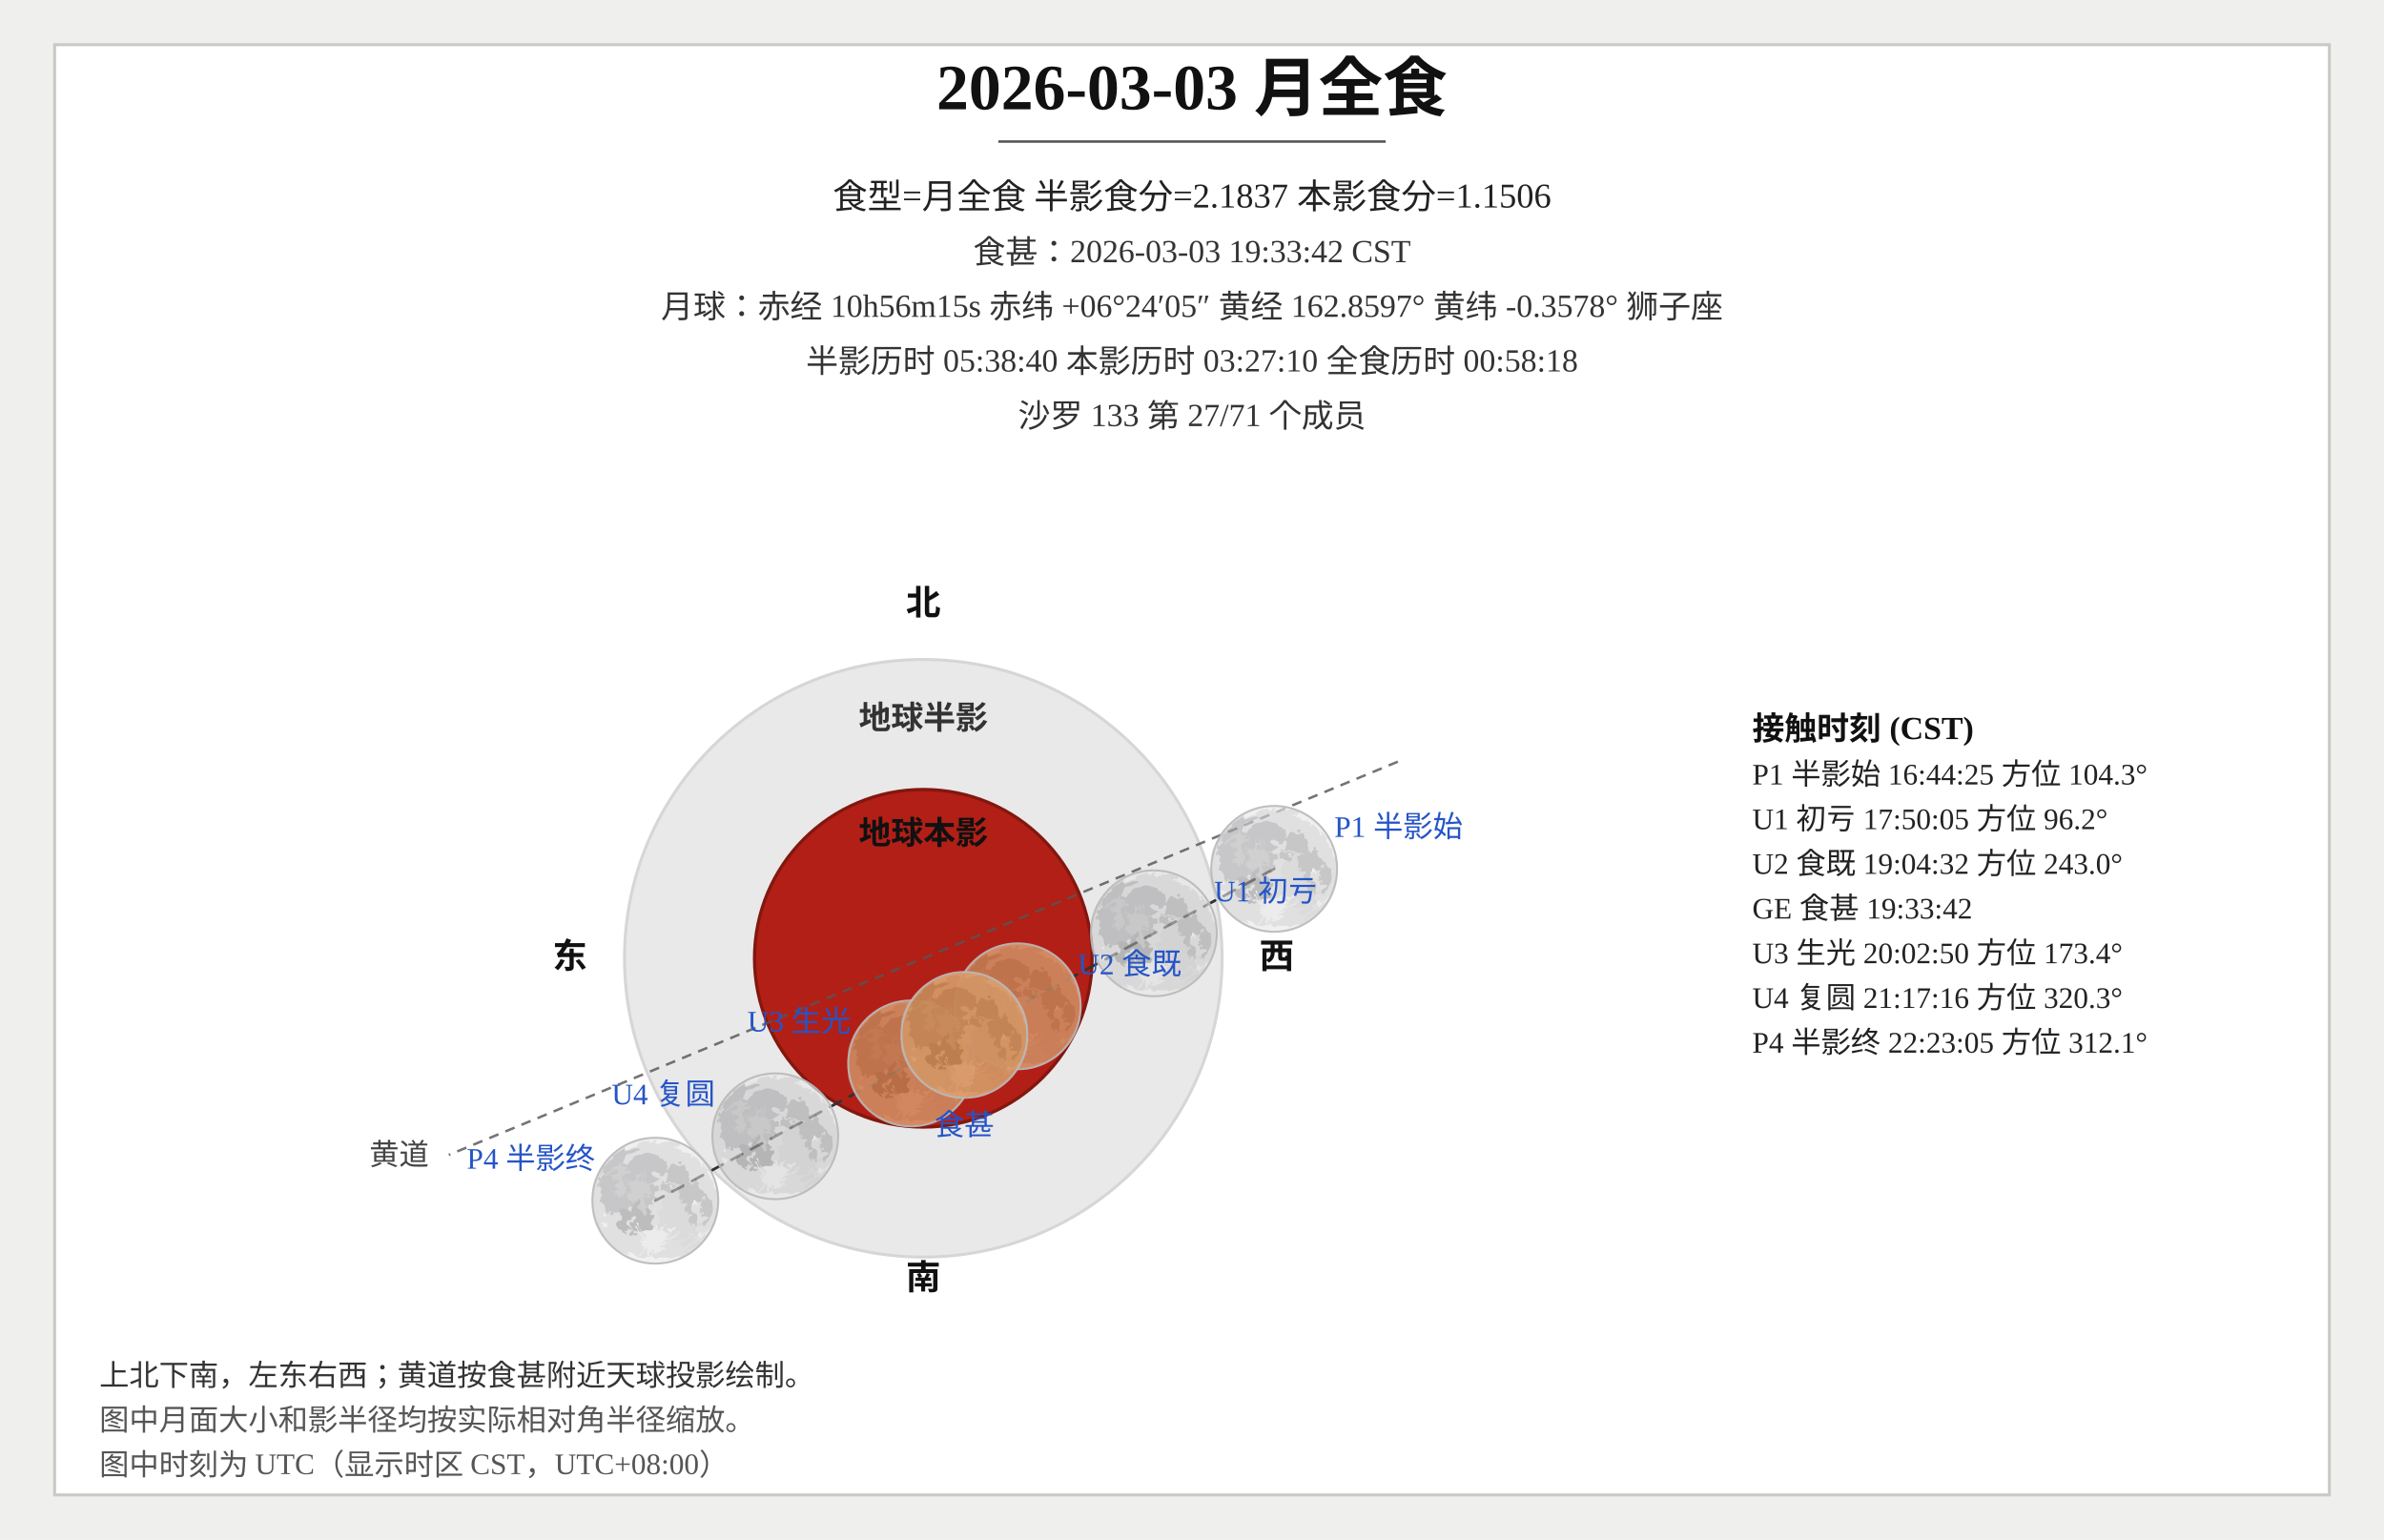
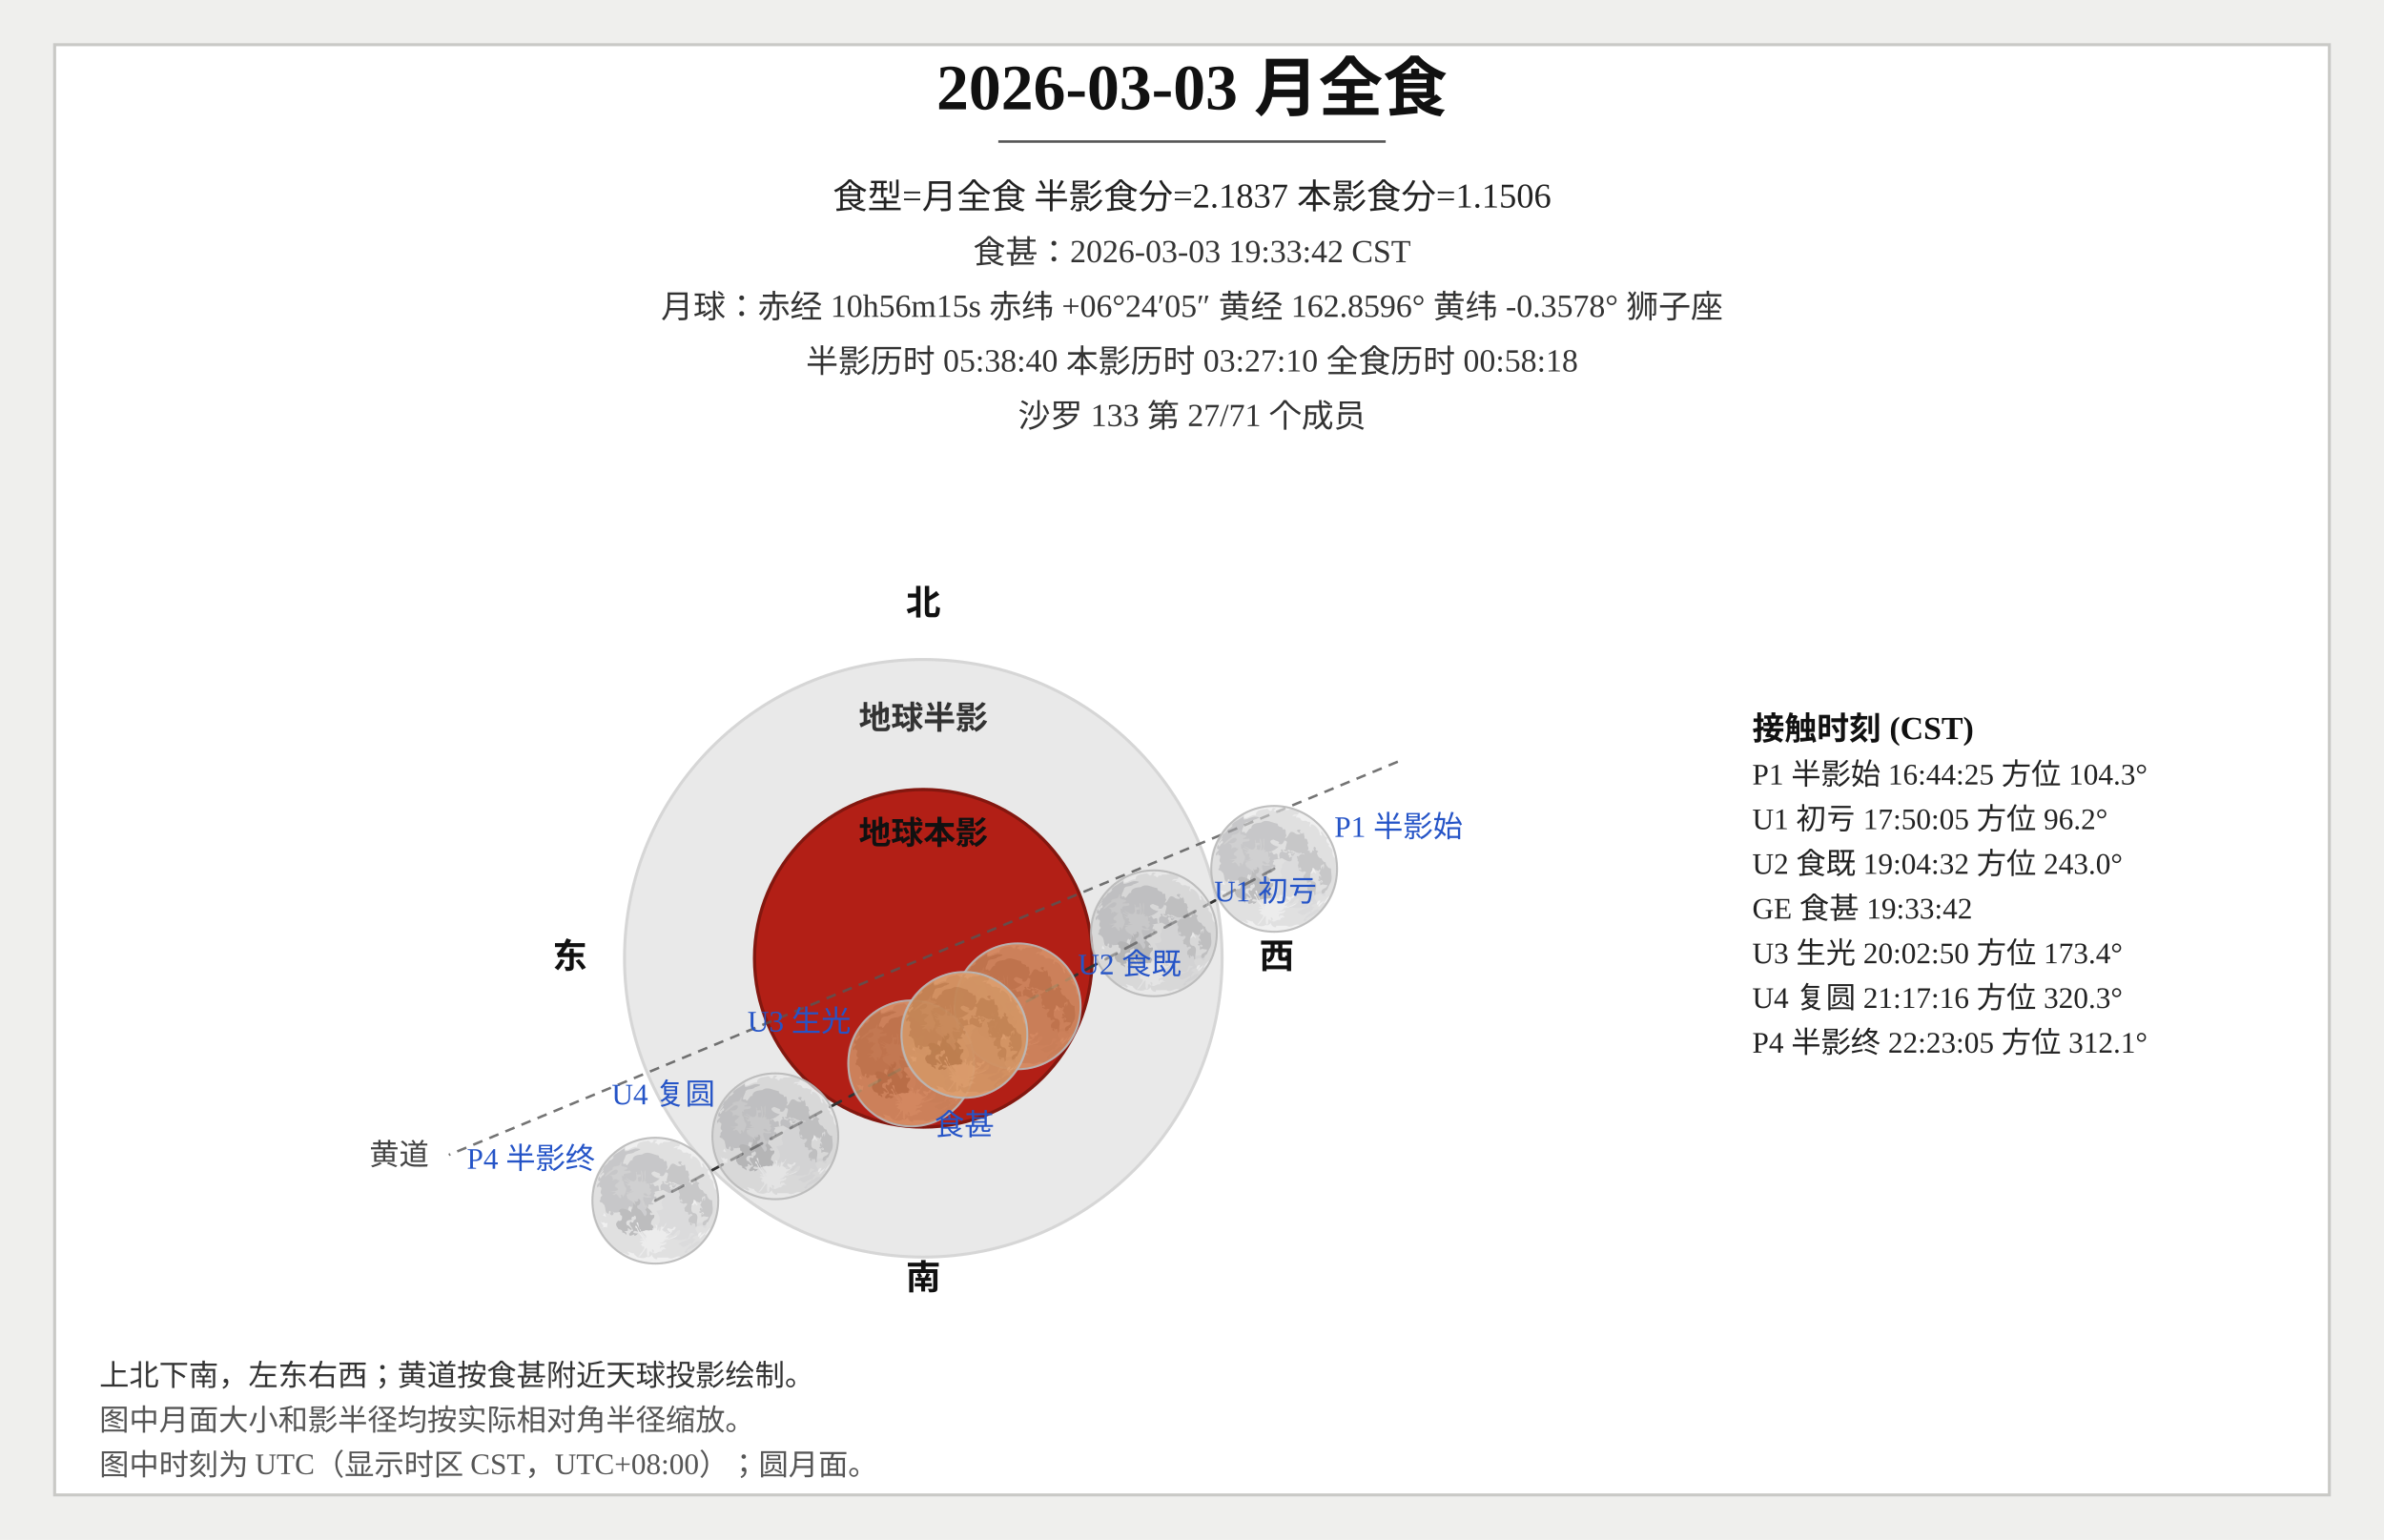
<svg xmlns="http://www.w3.org/2000/svg" width="960" height="620" viewBox="0 0 960 620">
  <defs>
    <symbol id="le-moon" viewBox="32.3 29.56 686 686">
      <ellipse cx="376.79" cy="372.19" rx="343.77" ry="337.2" fill="#d1d1d2" />
      <path d="m600.34,514.65c-22.16,21.41 34.41,42.64-7.59,51.61-22.35,4.73-12.07,16.74 5.03,15.45-12.85,4.96-34.43,44.65-8.06,21.81 10.19,-15.56 50.67,-13.6 22.18,4.86-15.54,18.68-41.36,24.36-63.63,33.82 10.85,22.1-29.61,20.26-6.85,.1 8.22,-12.16 18.38,-21.22 30.8,-28.17 7.9,-30.1-42.8,34.04-57.56,1.36-45.11,-5.94 33.33,-27.84 49.99,-36.39-7.68,-20.14 44.44,-22.46 11.59,-28.93-20.94,-11.34-7.91,40.7-37.21,32.05-31.28,13.88-63.22,-5.64-93.21,5.68 23.3,-12.4 67.59,-17.02 63.98,-53.53-25.62,-3.77-29.05,44.1-55.83,21.37-11.72,5.36-4.04,-27.04-25,-15.44-23.18,.47-10.84,-21.73-10.6,-28.63-14.76,5.76-44.68,18.79-27.2,-9.8 20.03,-25.77 2.41,-52.7-11.31,-73.47 12.78,-5.39 49.84,-1.59 32.39,-29.87-12.84,-21.3 10.88,-27.67 4.71,-49.06 23.06,-26.72 64.3,-35.96 74.37,-74.64 26.29,-15.26 59.64,9.36 40.25,38.95-21.14,40.84 27.32,62.87 30.89,97.82 5.18,29.78 28.72,58.86 41.4,84.59 22.78,-6.56 54.68,-8.45 49.36,24.72-14.62,5.92-23.02,-22.72-42.19,-8-3.31,.65-8.02,-1.33-10.68,1.76z" fill="#c4c4c7" />
      <path d="m344.82,282.03c19.67,-3.05 50.62,-22.82 54.93,-31.15-16.55,2.1-73.12,-28.31-28.78,-38.23 12.08,7.86 41.81,10.92 27.17,21.93 30.2,19.16 33.03,-27.5 44.71,-44.68-10.41,-16.61 3.71,-41.5-20.14,-31.56 1.34,-22.79-27.95,-5.62-28.68,-31.82-31.27,-4.65-59.58,-28.09-89.52,-6.18-24.02,2.29-54.73,5.42-53.96,32.16-16.66,-7.46-28.18,47.29-36.73,17.74-32.55,12.43-.04,-30.68-.71,-42.87 9.95,-16.65 36.62,-5.99 51.36,-21.75 14.71,-5.27 48.6,-14.39 12.23,-17.47-23.57,-2.92-42.86,15.85-65.78,15.31-6.88,-12.53 4.5,-22.17-15.7,-8.63-16.22,12.47-49.51,25.53-51.97,42.18 18.86,-10.29-13.77,22.71-18.31,15.83-11.66,19-11.16,18.98-30,32.65.63,13.16-29.59,35.33-21,40.4 4.08,-11.82 31.48,-39.49 13.23,-10.23-11.45,11.07-22.07,30.17-3.15,10.55 11.47,-20.23 18.45,8.49 3.15,8.67-4.99,8.67-15.03,27.09-15.43,4.45-10.21,7.36-12,31.89 3.53,25.98-1.07,10.84-27.27,19.13-14.3,35.94 11.18,-9.5 6.49,-28.24 9.56,-4.24 27.35,5.18-8.14,28.47 14.89,43.54 1.31,10.96-12.26,6.15-8.29,25.61-19.15,18.61 13.64,12.88 10.91,21.55 22.99,9.63 6.23,58.8 34.06,55.02-1.4,-24.25 17.79,-13.96 6.11,.87 7.4,21.34 31.36,.4 13.56,-14.89 6.85,9.2 15.15,11.23 16.13,7.9 9.47,3.85 34.73,-11.33 25.64,11.72 14.45,15.23 60.39,38.79 61.13,25.69-.68,-19.03 10.09,-11.15 18.03,-19.07 17.9,-1.9 2.49,27.39-4.37,27.95-4.63,17.03-13.37,8.77-18.6,3.43-5.48,12.24 26.55,15.21-3.24,12.29-1.56,18.3 33.53,-18.35 44.74,-25.38 24.99,-21.86 53.75,-45.52 58.31,-80.29 16.42,4 42.59,-2.21 13.64,-10.33 9.82,-8.3 8.92,-32.76 23.04,-10.63 10.31,-14.3 7.83,-24.08-7.55,-21.89-3.71,-15.34 17.71,-22.14-2.83,-23.67 18.19,-7.16 29.49,-5.89 52.3,-12.08 14.49,7.97 50.17,31.82 54.15,6.11-6.84,-12.19 16.62,-13.73-8.73,-13.1-7.57,12.24-12.05,-8.89 2.48,-5.86-26.95,1.66-10.77,-30.58 2.33,-10.95-6.46,13.38 13.7,15.88 15.27,2.84 10.45,-5.35-2.09,-18.85-3.19,-2.69-13.73,4.44-16.96,-14.75-.99,-2.71-.25,-19.53-17.25,.63-32.16,-14.73-1.7,19.87-8.15,8.01-24.78,6.12 5.21,-22.57-23.68,-11.01-3.93,-2.15-17.95,5.91-17.78,20.84-12.9,37.18-22.95,15.03 2.46,-38.76-27.72,-21.03-15.86,3.5-4.83,-23.27-26.93,-8.89zm-92.68,122.96c-12.08,7.8-1.89,43.58-15.76,23.32-19.13,3.33-.61,-42.36 6.19,-18.37 1.66,-3.78 5.83,-5.23 9.57,-4.95z" fill="#8d8d90" />
      <path d="m177.15,431.37c16.52,7.29-2.62,20.1 17.4,21.47-.28,15.74 1.52,35-21.76,29.18-13.87,13.27-14.94,22.21-3.37,37.26 4.49,17.2 27.63,3.9 26.4,27.14 12.51,-.28 15.63,7.61 22.3,12.55-.66,-11.96 1.35,-13.72-11.65,-18.38 4.82,-3.52 28.75,.93 16.7,-15.56 13.09,-5.72 13.85,16.36 25.6,2.4-13.11,-11.29-18.46,-21.79-27.95,-20.96-14.52,-26.51 13.08,-30.27 28.82,-30.57-11.38,-5.37-1.41,-20.67 7.5,-15.91 7.8,-24.78 24.79,23.25 1.89,17.25-.75,18.73-13.84,18.44-19.26,9.07-15.37,19.61 16.42,32.38 13.96,51.8-13.14,-4.27-15.34,17.92-20.69,12.89-3.3,32.39 36.82,-10.85 26.86,13.26 9.42,-2.55 13.62,-2.51 20.57,-13.39-19.34,1.96-36.4,-4.75-16.96,-14.64 1.43,.49 36.72,12.75 32.42,5.06 16.04,-5.45 41.24,-8.68 47.52,-5.2 2.42,-11.17 21.37,10.65 16.22,-12.16 15.26,-7.3-4.36,-22.5-7.86,-20.96-2.02,-13.46 3.84,-26.26 17.09,-37.84 4.37,-21.05-.6,-14.45-16.22,-13.68-16.97,-6.64 4.02,-26.2 4.8,-6.11 9.04,-15.33-48.35,-49.68-27.21,-37.65-36.73,16.84-16.56,-64.08-56.23,-43.37-22.97,11.64-16.69,36.95-23.75,54.01-14,2.68 3.97,35.99-11.25,14.67-10.03,-10.57-56.93,-31.4-61.9,-1.63z" fill="#6e6e73" />
      <path d="m432.85,205.91c26.37,.2 18.55,-52.43 53.27,-29.69 10.67,13.12 51.24,12.08 20.09,-4.37-20.91,-13.57 18.51,-19.07 12.39,-6.35-13.96,3.23 10.96,27.51 17.02,7.8 1.67,11.93 6.09,20.06 5.22,34.98 21,-3.1 11.65,14.43 20.94,23.78-14.69,10.34 10.89,27.62-4.35,39.27 4.81,6.15 19.53,-2.22 10.81,12.25 22.58,9.86 6.8,-24.27 25.69,-7.96-7.42,-14.96-3.87,-34.67 10.09,-15.56-14.62,16.23 26.7,10.51 4.37,25.33 4.34,17.28 7.85,27.2 24.89,30.57 5.12,7.67 7.12,18.37 22.27,21.08.62,15.21 15.09,35.23 29.76,33.46-1.15,25.06 12.03,60.04-7.05,86.06-8.4,12.42-14.59,41.19-23.58,33.19.66,18.74-23.86,26.98-21.5,5.21 5.38,-20.19 27.65,-11.71 32.52,-33.59-16.32,.07-25.54,-9.25-38.29,2.04-3.59,-8.3-1.45,-30.77 6.87,-21.9-16.57,11.74 22.39,5.47-2.11,-7.93-15.76,18.31-26.97,-10.46-4.57,-2.35-23.09,-9.87 2.39,-35.01 1.13,-8.21 10.22,-15.64-16.71,-25.5-5.84,-31.26 6.7,-13.93 21.02,-57.65 19.56,-18.17 8.66,-8.26 4.9,-39.36-3.39,-21.66-20.54,-2.77 2.07,38.03-20.5,24.3 8.34,18.62-17.02,-4.12-23.58,3.11-.89,-14.28-17.23,-20.97-10.17,-.51-15.13,14.65-23.67,63.45 7.25,62.31 25.89,14.39 3.55,45.01 9.34,69.56-14.6,20.55 2.23,-27.62-22.78,-11.41-17.2,-25.6 7.9,24.54-13.02,3.55-6.77,-4.71 14.22,-17.27-4.37,-9.61-13.37,-19.6 3.22,-35.65 17.14,-40.12-8.21,-24.63-25.11,15.38-24.38,-16.99-10.27,-6.41-22.87,2.03-17.22,-20.61-19.47,5.28 36.25,-31.76-1.59,-28.72-4.06,8.57-18.53,-4.24-26.16,-6.9 4.86,-14.56 14.84,14.21 13.79,-8.92-13.06,-22.49-11.54,21.37-15.71,-8.97-7.85,-14.22 11.77,-21.74-5.25,-35.57 9.44,-2.25-15.74,-31.77 6.99,-20.96 2.78,-7.2 14.45,-19.09 29.69,-10.48 6.03,-16.49-19.72,4.48-13.35,-11.71-24.56,15.52-55.95,-26.58-61.76,-3.14-.62,-11.92-10.56,-16.77-20.22,-2.8-11.82,.9-26.6,-14.97-4.58,-8.88-7.37,-18.3 20.68,-49.19-5.46,-49.2-1.3,-4.25-3.51,-9.2-.31,-13.35z" fill="#8b8b8e" />
      <path d="m328.32,596.48c-18.18,-25.27-39.92,-47.98-51.68,-77.34-7.81,-22.48-19.26,-1.34-1.44,5.65 5.35,23.26 39.36,62.68 44.7,67.11-6.61,-19.42-51.66,-12.24-14.25,-6.96 34.57,15.21-41.5,-3.72-.99,10.4-4.2,-1.71-29.63,-.74-5.6,4.34 24.38,2.42-20.16,15.32 6.67,17.16-15.87,14.67 14.04,-3.79 7.85,8.13 12.8,6.92-31.44,46.86-28.52,53.49 20.27,-9.82 31.54,-45.27 44.49,-50.06 3,15.34-4.03,43.79 7.28,49.55 12.28,-6.31-1.41,-47.08 13.58,-22.56-3.07,-25.18 16.42,24.64 9.8,-4.46-15.2,-24.89 19.78,-10.13 3.2,4.62 13.58,13.39 24.19,-8.25 41.5,-4.85 17.78,-7.39-10.97,-12.37 12.29,-8.03-7.42,-12.84 35.24,2.76 7.74,-11.97.63,-11.56-13.28,-.42-16.5,-7.11-3.06,15.84-13.26,11.96-3.68,-5.59-2.6,-4.39-32.49,.66-7.75,-2.96 15.56,9.53 53.23,-13.32 32.23,-16.95-2.31,12.22-54.51,5.81-18.45,3.66 16.79,-5.41 11.47,-16.53 27.45,-15.76 16.61,-2.94 58.2,-15.15 54.73,-24.95-17.57,11.16-63.33,29.06-69.55,20.63 18.22,5.63 40.66,-18.57 8.99,-5.22-5.38,-13.2 42.67,-25.31 33.36,-42.52 19.53,3.8 30.17,-29.75 8.63,-15.6-7.6,25.35-37.86,-12.27-33.17,13.74 7.4,2.98 11.28,19.08 18.14,6.78 2.01,17.62-30.84,17.33-27.94,4.85-11.24,.17-10.18,-11.36-21.49,-10.67 11.4,-7.24 40.01,-61.63 18.01,-29.6-2.8,15.56-20.25,18.01-16.23,4.76-8.68,10.83-8.71,52.53-18.52,20.59-21.75,23.83 3.13,-27.85-13.03,-23.06-16.46,-20.36 15.98,36.25-6.69,14.18-9.55,13.61-15.96,16.51-26.39,14.62-4.5,7.89-22.94,-6.93-30.34,3.77-27.36,-4.97 17.64,29.73 6.86,25.25 17.59,34.22-29.04,-16.72-28.43,-33.38-16.48,-5.3-6.19,-52.29-22.98,-36.28 12.25,20.85 21.32,45.83 34.48,67.24 14.42,12.01 26.57,34.15 5.88,9.14-7.63,-10.17-25.65,-29.2-8.37,-6.32 8.54,10.28 18.86,20.51 24.12,32.57z" fill="#f2f2f3" />
      <path d="m78.28,480.13c3.67,26.5 14.4,-1.26 25.24,17.71 19.82,-13.48 5.65,10.83 9.35,20.95-11.84,-5.81-24.82,.34-29.36,2.39 23.89,-13.39-9.46,-20.16-5.24,-41.05zm16.59,-42.79c10.51,12.52 19.81,30.1-.87,17.47-11.01,4.18 8.25,-13.79.87,-17.47zM508.16,61.57c66.87,27.44 124.69,76.74 161.57,138.98-21.69,9.51-33.64,-53.17-40.43,-24.41 16.19,17.44-5.29,23.14-6.01,-.31-1.49,-19.9-39.64,-58.49-49.71,-42.3 8.61,26.55-6.2,-7.19-6.72,11.44-.22,-16.69 18.88,-28.65-9.24,-29.17-15.02,-14.91-28.15,7.08-38.45,-16.1-8.6,-14.65-40.2,1.12-17.73,-16.76-14.85,-1.58-42.32,10.18-16.48,-6.15 12.49,1.06 27.45,2.43 23.2,-15.23zM210.24,76.89C286.45,35.06 378.79,23.19 462.75,46.43 445.94,59.61 419.32,43.32 413.82,59.62 392.72,47.24 402.4,84.92 383.55,59.32c-30.9,-.91 19.9,-17.58-7.65,-17.84-14.9,-5.41-12.72,20.38-16.19,12.77-9.25,13.18-16.5,-16.18-28.84,-7.59-22.72,3.82-57.03,4.83-55.06,32.59-23.69,-5.19-47.35,23.87-65.23,15.63 1.16,-5.94.52,-12.07-.35,-18zM712.58,314.44C705.4,275.7 692.92,236.78 670.84,204.05c-16.77,3.34-13,27.79 5.16,32.92-14.65,18.38 20.4,18.03 16.28,41.56 1.43,14.3 2.29,33.14 20.3,35.91zm-33.2,205.98c-4.18,4.95-26.15,46.36-34.14,37.3 11.01,-12.04 18.18,-31.02 34.14,-37.3zm-55.58,35.82c-20.44,32.5-21.93,-10.81 2.82,-11.74.19,4.11-1.49,7.96-2.82,11.74zm24.7,-22.23c4.14,20.49-42.03,25.88-30.57,46.05 12.17,-12.22 30.73,-27.02 30.57,-46.05zm-451.76,127.33c95.3,58.49 219.22,65.19 320.9,19.21-28.84,-15.79-46.28,20.26-73.89,1.96-18.49,.39-40.07,.56-58.55,.59 7.13,20.15-33.2,-.6-26.59,-16.59-9.53,6.89-14.96,18.95-29.78,11.86-13.92,12.89-39.26,6.15-53.44,1.25-3.38,-7.39-19.53,-13.04-14.9,-19.45-15.71,1.25-56.46,-23.78-27.18,2.32-3.97,20.03-28.05,-12.8-36.57,-1.16zM604.89,391.92c-14.03,-4.73-3.31,-33.12-21.83,-16.59 4.07,11.36-23.87,30.45.87,20.09 8.58,-21.08 18.86,14.92 20.96,-3.49z" fill="#fbfbfc" />
      <path d="m318.45,271.4c-.15,-20.92 6.69,-51.3-.28,-66.48-7.89,19.84 10.11,65.31-15.49,66.64 7.92,-16.9 2.96,-66.98-6.34,-63.63 1.23,17.58 17.8,79.02-16.7,56.77 7.37,-7.86-9.64,-26.22 14.81,-20.92 12.27,-29.11-27.76,1.33-19.49,-23.21-13.98,-23.54 6.75,33.21-7.32,40.2-12.22,22.77-51.19,-17.87-53.99,-9.45 9.27,5.11 42.62,26.75 13.8,16.98-14.73,-11.29-39.35,-13.19-11.16,-1.09 17.76,5.24 26.04,20.51.96,11.28-18.99,-2.06 26.37,8.62-.94,14.63 15.41,-2.85 30.01,-10.81 21.33,13.15 18.83,11.17 5.99,10.38-4.47,15.71 10.34,5.65 45.22,-5.02 16.48,4.22-9.39,5.82-53.67,-3.47-22.02,6.68 27.44,6.78-16.52,-4.54-7.49,16.31 4.24,25.23 39.79,23.93 45.64,49.38 6.92,-14-17.33,-39.18 4.26,-18.25 9.3,-10.61 16.25,2.57 10.77,-16.33 21.35,-3.28 12.99,38.56-2.06,33.21-7.7,17.21 5.7,20.06 12.85,23.88 13.15,8.61 27.89,43.31 26.36,36.44 17.01,-8.43 12.89,-25.76 1.51,-36.75 18.73,-5.38 6.07,-42.36 2.81,-14.44.41,-13.96-24.15,-48.81-8.35,-54.85 14.44,9.92 62.92,2.73 23.09,-5.76-18.61,10.46-42.88,-21.79-10.33,-11.84 14.35,21.63 21.34,6.06 27.49,-7.92-20.49,-9.22 16.81,-16.7-10.28,-20.14-2.36,-2.89 6.71,-32.17-13.16,-26.64-13.87,9.24 5.64,-23.15-12.33,-7.77z" fill="#a8a7aa" fill-opacity=".87" />
      <path d="m216.27,302.84c-16.91,-14.65-6.61,-33.19-21.45,-42.42 2.73,-16.88-10.61,-28.83 9.94,-20.7-15.42,-27.79 52.63,-4.22 33.19,-32.17-8.32,4.19-53,4.15-24.3,-4.27 31.84,-14.07-19.62,-13.66-24.58,-23.64 5.7,-10.61 1.37,-32.49-4.21,-10.48-5.54,24.87-45.67,6.82-41.89,32.59-14.41,5.15-49.49,37.21-42.27,38.95 22.17,-6.38 57.01,-56.88 71.46,-29.44-6.04,23.48-30.87,22.97-44.16,20.56 14.28,8.66 20.4,17.59 13.17,32.69 6.14,-4.35 16.86,-17.78 13.77,-.5 1.92,-21.87 15.57,3.51 26.28,-3.61-4.2,18.69-49.06,29.19-12.04,43.7 20.28,25.1-69.34,13.3-21.84,20.14 38.12,-3.46-25.86,20.07 5.55,16.56 19.8,-18.4 26.06,36.43 37.26,11.99-9.15,-20.88 10.81,-14.91 9.06,1.35 7.77,-16.13 19.5,-32.41 17.05,-51.29z" fill="#a8a7aa" fill-opacity=".87" />
      <ellipse cx="374.15" cy="373.46" rx="350.79" ry="347.28" fill="#cdcdcd" fill-opacity=".43" />
    </symbol>
  </defs>
  <rect width="100%" height="100%" fill="#efefed" />
  <rect x="22" y="18" width="916.000" height="584.000" fill="#ffffff" stroke="#c9c9c6" stroke-width="1.2" />
  <text x="480.000" y="44" fill="#111111" font-family="Georgia, 'Times New Roman', serif" font-size="26" font-weight="700" text-anchor="middle">2026-03-03 月全食</text>
  <line x1="402.000" y1="57" x2="558.000" y2="57" stroke="#555" stroke-width="1" />
  <text x="480.000" y="84.000" fill="#222" font-family="Georgia, 'Times New Roman', serif" font-size="14" text-anchor="middle">食型=月全食  半影食分=2.1837  本影食分=1.1506</text>
  <text x="480.000" y="106.000" fill="#333" font-family="Georgia, 'Times New Roman', serif" font-size="13" text-anchor="middle">食甚：2026-03-03 19:33:42 CST</text>
-   <text x="480.000" y="128.000" fill="#333" font-family="Georgia, 'Times New Roman', serif" font-size="13" text-anchor="middle">月球：赤经 10h56m15s  赤纬 +06°24′05″  黄经 162.8597°  黄纬 -0.3578°  狮子座</text>
+   <text x="480.000" y="128.000" fill="#333" font-family="Georgia, 'Times New Roman', serif" font-size="13" text-anchor="middle">月球：赤经 10h56m15s  赤纬 +06°24′05″  黄经 162.8596°  黄纬 -0.3578°  狮子座</text>
  <text x="480.000" y="150.000" fill="#333" font-family="Georgia, 'Times New Roman', serif" font-size="13" text-anchor="middle">半影历时 05:38:40   本影历时 03:27:10   全食历时 00:58:18</text>
  <text x="480.000" y="172.000" fill="#333" font-family="Georgia, 'Times New Roman', serif" font-size="13" text-anchor="middle">沙罗 133  第 27/71 个成员</text>
  <circle cx="371.800" cy="385.900" r="120.321" fill="#e9e9e9" stroke="#d6d6d6" stroke-width="1.2" />
  <circle cx="371.800" cy="385.900" r="67.970" fill="#b21f16" stroke="#83170f" stroke-width="1.3" />
  <text x="371.800" y="293.579" fill="#333" font-family="Georgia, 'Times New Roman', serif" font-size="13" font-weight="700" text-anchor="middle">地球半影</text>
  <text x="371.800" y="339.930" fill="#111" font-family="Georgia, 'Times New Roman', serif" font-size="13" font-weight="700" text-anchor="middle">地球本影</text>
  <text x="371.800" y="247.579" fill="#111" font-family="Georgia, 'Times New Roman', serif" font-size="14" font-weight="700" text-anchor="middle">北</text>
  <text x="229.479" y="389.900" fill="#111" font-family="Georgia, 'Times New Roman', serif" font-size="14" font-weight="700" text-anchor="middle">东</text>
  <text x="514.121" y="389.900" fill="#111" font-family="Georgia, 'Times New Roman', serif" font-size="14" font-weight="700" text-anchor="middle">西</text>
  <text x="371.800" y="519.221" fill="#111" font-family="Georgia, 'Times New Roman', serif" font-size="14" font-weight="700" text-anchor="middle">南</text>
  <line x1="562.880" y1="306.724" x2="180.720" y2="465.076" stroke="#555" stroke-width="1" stroke-dasharray="4 3" opacity="0.82" />
  <text x="172.720" y="469.076" fill="#444" font-family="Georgia, 'Times New Roman', serif" font-size="12" text-anchor="end">黄道</text>
-   <path d="M 513.083 349.887 L 505.705 353.840 L 498.328 357.793 L 490.953 361.746 L 483.578 365.698 L 476.205 369.650 L 468.833 373.601 L 464.651 375.843 L 461.462 377.552 L 454.092 381.503 L 446.723 385.454 L 439.356 389.404 L 431.989 393.353 L 424.623 397.303 L 417.257 401.252 L 409.892 405.200 L 409.807 405.245 L 402.528 409.146 L 395.164 413.091 L 388.323 416.755 L 387.802 417.034 L 380.444 420.975 L 373.088 424.916 L 366.894 428.236 L 365.735 428.858 L 358.383 432.800 L 351.032 436.743 L 343.682 440.686 L 336.333 444.628 L 328.985 448.571 L 321.637 452.513 L 314.291 456.454 L 312.199 457.577 L 306.946 460.395 L 299.603 464.336 L 292.260 468.276 L 284.918 472.215 L 277.578 476.154 L 270.239 480.093 L 263.879 483.506" fill="none" stroke="#333333" stroke-width="1.1" stroke-dasharray="5 4" stroke-linecap="round" stroke-linejoin="round" />
+   <path d="M 513.083 349.886 L 505.705 353.839 L 498.328 357.792 L 490.953 361.744 L 483.578 365.696 L 476.205 369.647 L 468.833 373.598 L 464.650 375.840 L 461.462 377.549 L 454.093 381.499 L 446.724 385.448 L 439.357 389.397 L 431.991 393.346 L 424.626 397.294 L 417.263 401.242 L 409.901 405.189 L 409.812 405.237 L 402.539 409.136 L 395.180 413.082 L 388.343 416.749 L 387.821 417.028 L 380.463 420.974 L 373.107 424.919 L 366.917 428.239 L 365.752 428.864 L 358.397 432.808 L 351.045 436.751 L 343.693 440.695 L 336.343 444.637 L 328.993 448.580 L 321.645 452.521 L 314.299 456.463 L 312.208 457.584 L 306.953 460.403 L 299.609 464.344 L 292.265 468.284 L 284.923 472.223 L 277.583 476.162 L 270.243 480.100 L 263.885 483.513" fill="none" stroke="#333333" stroke-width="1.1" stroke-dasharray="5 4" stroke-linecap="round" stroke-linejoin="round" />
  <g class="event-moon">
    <use href="#le-moon" x="487.746" y="324.550" width="50.673" height="50.673" opacity="0.64" />
-     <circle cx="513.083" cy="349.887" r="25.337" fill="none" stroke="#b9b9b9" stroke-width="0.8" opacity="0.9" />
+     <circle cx="513.083" cy="349.886" r="25.337" fill="none" stroke="#b9b9b9" stroke-width="0.8" opacity="0.9" />
  </g>
  <g class="event-moon">
-     <use href="#le-moon" x="439.314" y="350.507" width="50.673" height="50.673" opacity="0.64" />
-     <circle cx="464.651" cy="375.843" r="25.337" fill="none" stroke="#b9b9b9" stroke-width="0.8" opacity="0.9" />
+     <use href="#le-moon" x="439.313" y="350.503" width="50.673" height="50.673" opacity="0.64" />
+     <circle cx="464.650" cy="375.840" r="25.337" fill="none" stroke="#b9b9b9" stroke-width="0.8" opacity="0.9" />
  </g>
  <g class="event-moon">
-     <use href="#le-moon" x="384.471" y="379.908" width="50.673" height="50.673" opacity="0.64" />
-     <circle cx="409.807" cy="405.245" r="25.337" fill="#d66f1f" opacity="0.46" />
-     <circle cx="409.807" cy="405.245" r="25.337" fill="none" stroke="#b9b9b9" stroke-width="0.8" opacity="0.9" />
+     <use href="#le-moon" x="384.475" y="379.900" width="50.673" height="50.673" opacity="0.64" />
+     <circle cx="409.812" cy="405.237" r="25.337" fill="#d66f1f" opacity="0.46" />
+     <circle cx="409.812" cy="405.237" r="25.337" fill="none" stroke="#b9b9b9" stroke-width="0.8" opacity="0.9" />
  </g>
  <g class="event-moon">
-     <use href="#le-moon" x="341.558" y="402.899" width="50.673" height="50.673" opacity="0.64" />
-     <circle cx="366.894" cy="428.236" r="25.337" fill="#d66f1f" opacity="0.46" />
-     <circle cx="366.894" cy="428.236" r="25.337" fill="none" stroke="#b9b9b9" stroke-width="0.8" opacity="0.9" />
+     <use href="#le-moon" x="341.580" y="402.902" width="50.673" height="50.673" opacity="0.64" />
+     <circle cx="366.917" cy="428.239" r="25.337" fill="#d66f1f" opacity="0.46" />
+     <circle cx="366.917" cy="428.239" r="25.337" fill="none" stroke="#b9b9b9" stroke-width="0.8" opacity="0.9" />
  </g>
  <g class="event-moon">
-     <use href="#le-moon" x="286.862" y="432.240" width="50.673" height="50.673" opacity="0.64" />
-     <circle cx="312.199" cy="457.577" r="25.337" fill="none" stroke="#b9b9b9" stroke-width="0.8" opacity="0.9" />
+     <use href="#le-moon" x="286.871" y="432.248" width="50.673" height="50.673" opacity="0.64" />
+     <circle cx="312.208" cy="457.584" r="25.337" fill="none" stroke="#b9b9b9" stroke-width="0.8" opacity="0.9" />
  </g>
  <g class="event-moon">
-     <use href="#le-moon" x="238.542" y="458.169" width="50.673" height="50.673" opacity="0.64" />
-     <circle cx="263.879" cy="483.506" r="25.337" fill="none" stroke="#b9b9b9" stroke-width="0.8" opacity="0.9" />
+     <use href="#le-moon" x="238.548" y="458.176" width="50.673" height="50.673" opacity="0.64" />
+     <circle cx="263.885" cy="483.513" r="25.337" fill="none" stroke="#b9b9b9" stroke-width="0.8" opacity="0.9" />
  </g>
  <g class="event-moon">
-     <use href="#le-moon" x="362.987" y="391.418" width="50.673" height="50.673" opacity="0.90" />
-     <circle cx="388.323" cy="416.755" r="25.337" fill="#d66f1f" opacity="0.58" />
-     <circle cx="388.323" cy="416.755" r="25.337" fill="none" stroke="#b9b9b9" stroke-width="0.8" opacity="0.9" />
+     <use href="#le-moon" x="363.006" y="391.412" width="50.673" height="50.673" opacity="0.90" />
+     <circle cx="388.343" cy="416.749" r="25.337" fill="#d66f1f" opacity="0.58" />
+     <circle cx="388.343" cy="416.749" r="25.337" fill="none" stroke="#b9b9b9" stroke-width="0.8" opacity="0.9" />
  </g>
-   <text x="537.325" y="337.019" fill="#2554c7" font-family="Georgia, 'Times New Roman', serif" font-size="12" text-anchor="start">P1 半影始</text>
-   <text x="488.893" y="362.975" fill="#2554c7" font-family="Georgia, 'Times New Roman', serif" font-size="12" text-anchor="start">U1 初亏</text>
-   <text x="434.050" y="392.377" fill="#2554c7" font-family="Georgia, 'Times New Roman', serif" font-size="12" text-anchor="start">U2 食既</text>
-   <text x="388.323" y="457.091" fill="#2554c7" font-family="Georgia, 'Times New Roman', serif" font-size="12" text-anchor="middle">食甚</text>
-   <text x="342.652" y="415.368" fill="#2554c7" font-family="Georgia, 'Times New Roman', serif" font-size="12" text-anchor="end">U3 生光</text>
-   <text x="287.956" y="444.709" fill="#2554c7" font-family="Georgia, 'Times New Roman', serif" font-size="12" text-anchor="end">U4 复圆</text>
-   <text x="239.636" y="470.638" fill="#2554c7" font-family="Georgia, 'Times New Roman', serif" font-size="12" text-anchor="end">P4 半影终</text>
+   <text x="537.325" y="337.018" fill="#2554c7" font-family="Georgia, 'Times New Roman', serif" font-size="12" text-anchor="start">P1 半影始</text>
+   <text x="488.893" y="362.972" fill="#2554c7" font-family="Georgia, 'Times New Roman', serif" font-size="12" text-anchor="start">U1 初亏</text>
+   <text x="434.054" y="392.369" fill="#2554c7" font-family="Georgia, 'Times New Roman', serif" font-size="12" text-anchor="start">U2 食既</text>
+   <text x="388.343" y="457.085" fill="#2554c7" font-family="Georgia, 'Times New Roman', serif" font-size="12" text-anchor="middle">食甚</text>
+   <text x="342.675" y="415.371" fill="#2554c7" font-family="Georgia, 'Times New Roman', serif" font-size="12" text-anchor="end">U3 生光</text>
+   <text x="287.965" y="444.716" fill="#2554c7" font-family="Georgia, 'Times New Roman', serif" font-size="12" text-anchor="end">U4 复圆</text>
+   <text x="239.642" y="470.645" fill="#2554c7" font-family="Georgia, 'Times New Roman', serif" font-size="12" text-anchor="end">P4 半影终</text>
  <text x="705.600" y="297.900" fill="#111" font-family="Georgia, 'Times New Roman', serif" font-size="13" font-weight="700">接触时刻 (CST)</text>
  <text x="705.600" y="315.900" fill="#222" font-family="Georgia, 'Times New Roman', serif" font-size="12">P1 半影始  16:44:25  方位 104.3°</text>
  <text x="705.600" y="333.900" fill="#222" font-family="Georgia, 'Times New Roman', serif" font-size="12">U1 初亏  17:50:05  方位 96.2°</text>
  <text x="705.600" y="351.900" fill="#222" font-family="Georgia, 'Times New Roman', serif" font-size="12">U2 食既  19:04:32  方位 243.0°</text>
  <text x="705.600" y="369.900" fill="#222" font-family="Georgia, 'Times New Roman', serif" font-size="12">GE 食甚  19:33:42</text>
  <text x="705.600" y="387.900" fill="#222" font-family="Georgia, 'Times New Roman', serif" font-size="12">U3 生光  20:02:50  方位 173.4°</text>
  <text x="705.600" y="405.900" fill="#222" font-family="Georgia, 'Times New Roman', serif" font-size="12">U4 复圆  21:17:16  方位 320.3°</text>
  <text x="705.600" y="423.900" fill="#222" font-family="Georgia, 'Times New Roman', serif" font-size="12">P4 半影终  22:23:05  方位 312.1°</text>
  <text x="40.000" y="558.000" fill="#333" font-family="Georgia, 'Times New Roman', serif" font-size="12">上北下南，左东右西；黄道按食甚附近天球投影绘制。</text>
  <text x="40.000" y="576.000" fill="#555" font-family="Georgia, 'Times New Roman', serif" font-size="12">图中月面大小和影半径均按实际相对角半径缩放。</text>
-   <text x="40.000" y="594.000" fill="#555" font-family="Georgia, 'Times New Roman', serif" font-size="12">图中时刻为 UTC（显示时区 CST，UTC+08:00）</text>
+   <text x="40.000" y="594.000" fill="#555" font-family="Georgia, 'Times New Roman', serif" font-size="12">图中时刻为 UTC（显示时区 CST，UTC+08:00）；圆月面。</text>
</svg>
